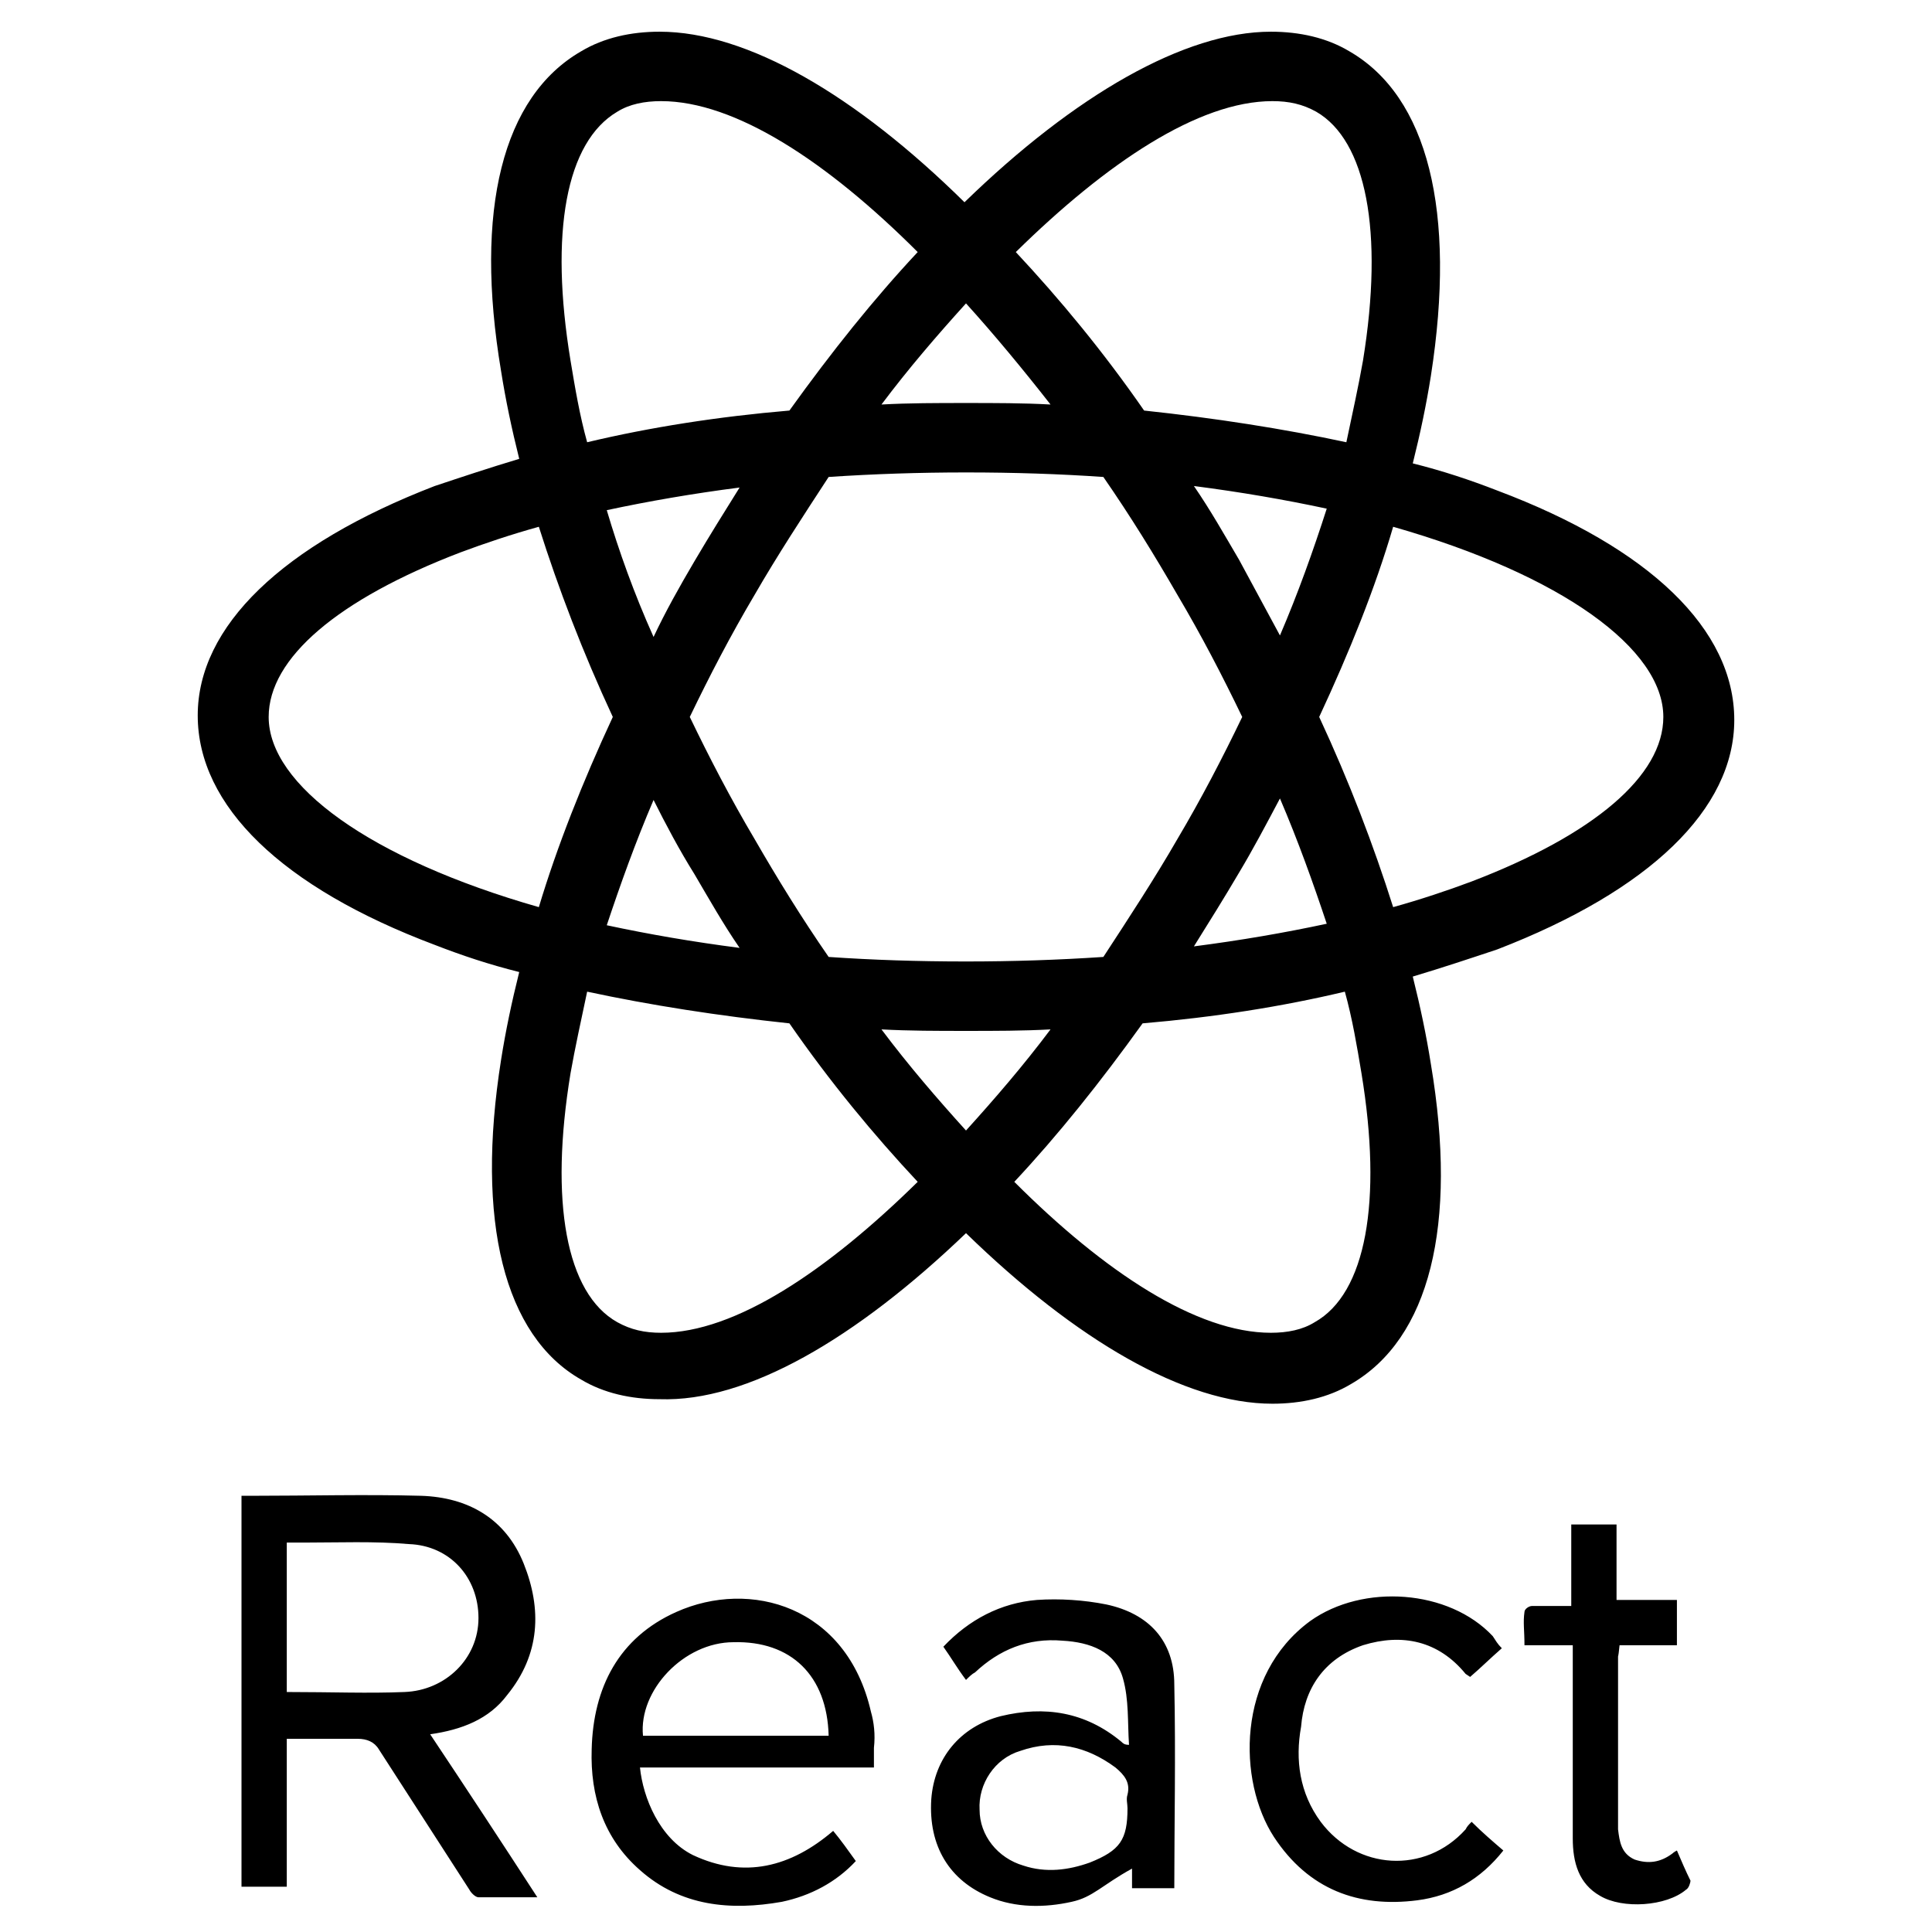
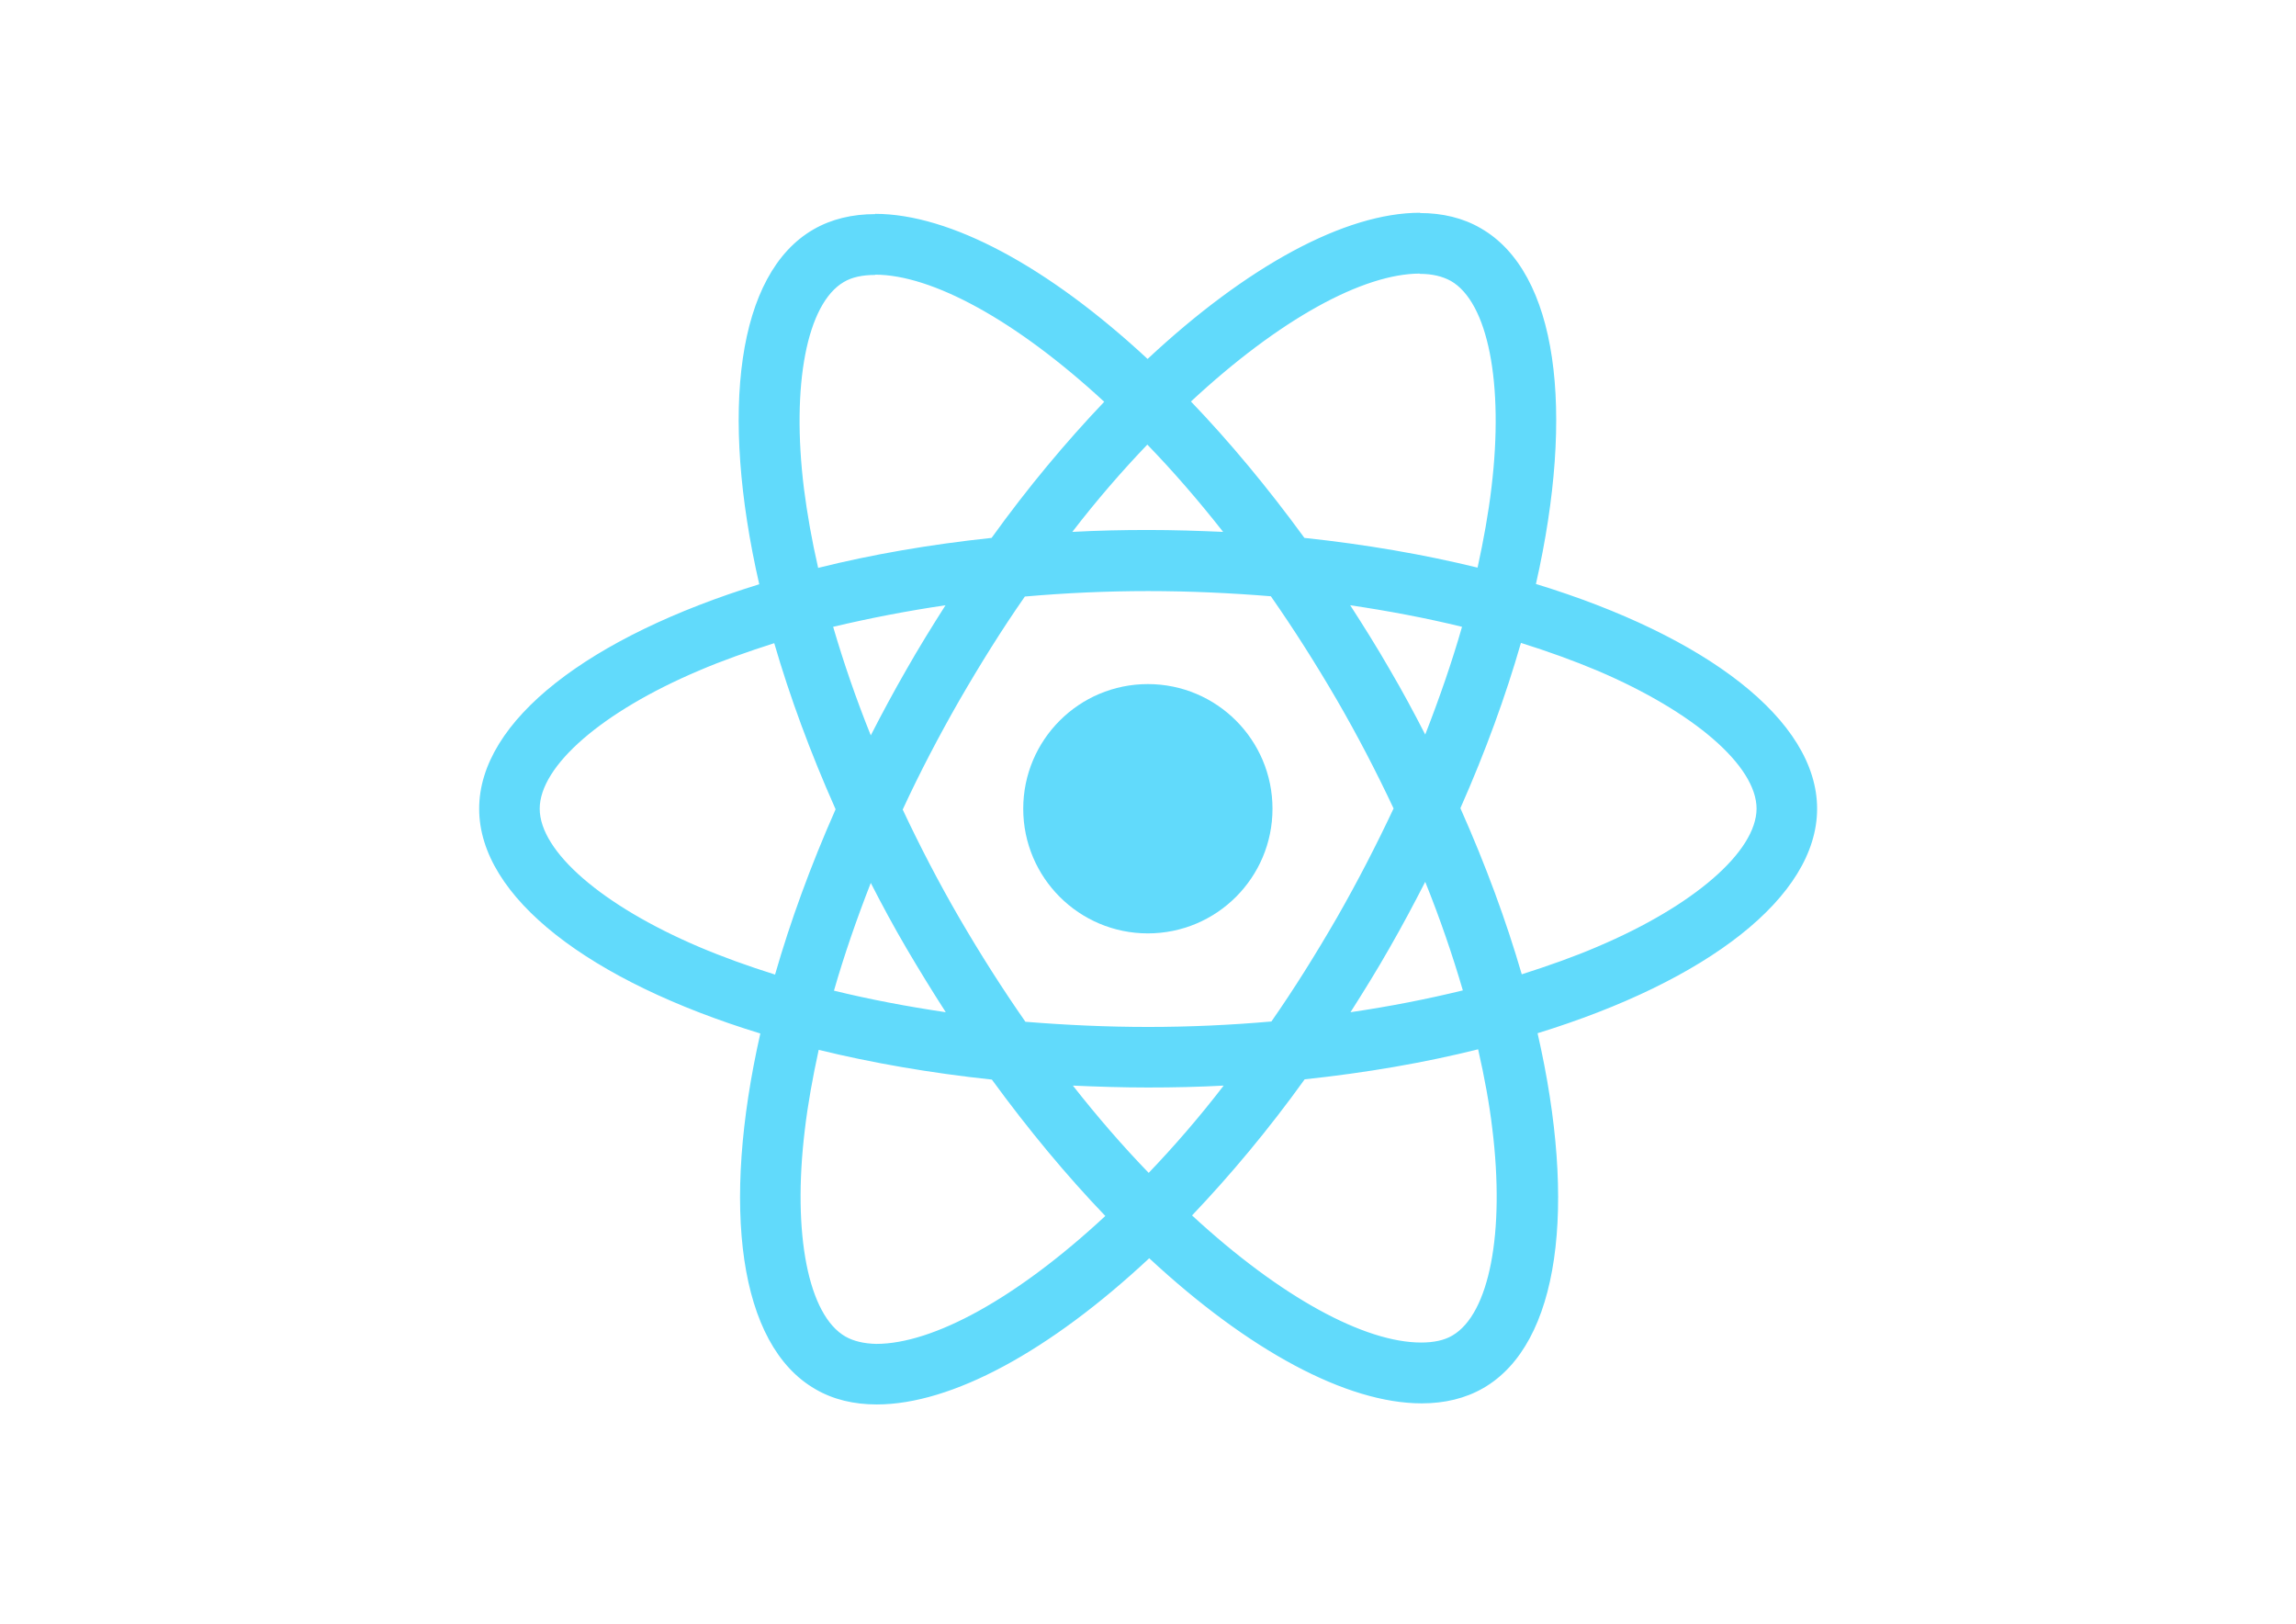
- <svg xmlns="http://www.w3.org/2000/svg" viewBox="0 0 128 128">
-   <path d="M64 81.7c7.3 7.1 14.5 11.3 20.3 11.3 1.9 0 3.7-.4 5.2-1.3 5.2-3 7.1-10.5 5.3-21.2-.3-1.9-.7-3.8-1.2-5.8 2-.6 3.8-1.2 5.6-1.8 10.1-3.9 15.7-9.3 15.7-15.2 0-6-5.6-11.4-15.7-15.2-1.8-.7-3.6-1.3-5.6-1.8.5-2 .9-3.9 1.2-5.8 1.7-10.9-.2-18.5-5.4-21.5-1.5-.9-3.3-1.3-5.2-1.3-5.7 0-13 4.2-20.3 11.3-7.2-7.1-14.4-11.3-20.2-11.3-1.9 0-3.7.4-5.2 1.3-5.2 3-7.1 10.5-5.3 21.2.3 1.9.7 3.8 1.2 5.8-2 .6-3.8 1.2-5.6 1.8-10.1 3.9-15.7 9.3-15.7 15.2 0 6 5.6 11.4 15.7 15.2 1.8.7 3.6 1.3 5.6 1.8-.5 2-.9 3.9-1.2 5.8-1.7 10.7.2 18.3 5.3 21.2 1.5.9 3.3 1.3 5.2 1.3 5.8.2 13-4 20.3-11zm-5.6-13.5c1.8.1 3.7.1 5.6.1 1.9 0 3.8 0 5.6-.1-1.8 2.4-3.7 4.6-5.6 6.7-1.9-2.1-3.8-4.3-5.6-6.7zm-12.4-10.3c1 1.7 1.9 3.3 3 4.9-3.1-.4-6-.9-8.8-1.5.9-2.7 1.9-5.5 3.1-8.3.8 1.6 1.7 3.3 2.7 4.9zm-5.8-24.1c2.8-.6 5.7-1.1 8.8-1.5-1 1.6-2 3.2-3 4.9-1 1.7-1.9 3.3-2.7 5-1.3-2.9-2.3-5.7-3.1-8.4zm5.5 13.7c1.3-2.7 2.7-5.4 4.3-8.1 1.5-2.6 3.2-5.2 4.9-7.8 3-.2 6-.3 9.1-.3 3.2 0 6.2.1 9.1.3 1.8 2.6 3.4 5.2 4.9 7.8 1.6 2.7 3 5.4 4.3 8.1-1.3 2.7-2.7 5.4-4.3 8.1-1.5 2.6-3.2 5.2-4.9 7.8-3 .2-6 .3-9.1.3-3.2 0-6.2-.1-9.1-.3-1.8-2.6-3.4-5.2-4.9-7.8-1.6-2.7-3-5.4-4.3-8.1zm39.1-5.4l-2.7-5c-1-1.7-1.9-3.3-3-4.9 3.1.4 6 .9 8.8 1.5-.9 2.8-1.9 5.6-3.1 8.4zm0 10.8c1.2 2.8 2.2 5.6 3.1 8.3-2.8.6-5.7 1.1-8.8 1.5 1-1.6 2-3.2 3-4.9.9-1.5 1.8-3.2 2.7-4.9zm2.3 34.7c-.8.5-1.8.7-2.9.7-4.9 0-11-4-17-10 2.9-3.1 5.7-6.6 8.5-10.5 4.7-.4 9.2-1.1 13.4-2.1.5 1.8.8 3.6 1.1 5.4 1.4 8.5.3 14.6-3.1 16.5zm5.2-52.7c11.2 3.2 17.9 8.1 17.9 12.6 0 3.9-4.6 7.8-12.7 10.9-1.6.6-3.4 1.2-5.2 1.7-1.3-4.1-2.9-8.3-4.9-12.6 2-4.3 3.7-8.5 4.9-12.6zm-8-28.2c1.1 0 2 .2 2.9.7 3.3 1.9 4.5 7.9 3.1 16.5-.3 1.7-.7 3.5-1.1 5.4-4.2-.9-8.7-1.6-13.4-2.1-2.7-3.9-5.6-7.4-8.5-10.5 6-5.9 12.1-10 17-10zm-14.7 20.1c-1.8-.1-3.7-.1-5.6-.1s-3.8 0-5.6.1c1.8-2.4 3.7-4.6 5.6-6.7 1.9 2.1 3.8 4.4 5.6 6.7zm-28.7-19.4c.8-.5 1.8-.7 2.9-.7 4.9 0 11 4 17 10-2.9 3.1-5.7 6.6-8.5 10.5-4.7.4-9.2 1.1-13.4 2.1-.5-1.8-.8-3.6-1.1-5.4-1.4-8.5-.3-14.5 3.1-16.5zm-5.2 52.7c-11.2-3.2-17.9-8.1-17.9-12.6 0-3.9 4.6-7.8 12.7-10.9 1.6-.6 3.4-1.2 5.2-1.7 1.3 4.1 2.9 8.3 4.9 12.6-2 4.3-3.7 8.6-4.9 12.6zm2.1 11c.3-1.7.7-3.5 1.1-5.4 4.2.9 8.7 1.6 13.4 2.1 2.7 3.9 5.6 7.4 8.5 10.5-6 5.9-12.1 10-17 10-1.1 0-2-.2-2.9-.7-3.4-1.9-4.5-8-3.1-16.5zM33.6 112.3c2.2-2.7 2.3-5.7 1.1-8.7-1.2-3-3.7-4.4-6.8-4.5-3.7-.1-7.5 0-11.2 0h-.7v25.9h3v-9.8h4.7c.6 0 1.1.2 1.4.7l6 9.3c.1.2.4.5.6.5h3.9c-2.4-3.7-4.7-7.2-7.1-10.8 2.1-.3 3.9-1 5.1-2.6zm-14.6-.2v-9.9h1.1c2.3 0 4.7-.1 7 .1 2.7.1 4.6 2.2 4.6 4.9s-2.2 4.8-4.9 4.9c-2.4.1-4.8 0-7.8 0zM57.7 113.4c-1.6-7-8-8.8-12.9-6.6-3.8 1.7-5.5 5-5.6 9.1-.1 3.1.8 5.9 3.2 8 2.7 2.4 6 2.7 9.4 2.1 1.9-.4 3.6-1.3 4.9-2.7-.5-.7-1-1.4-1.5-2-2.8 2.4-5.9 3.2-9.3 1.6-2.2-1.1-3.3-3.8-3.5-5.8h15.5v-1.3c.1-.9 0-1.7-.2-2.4zm-15.1 1.6c-.3-3 2.7-6.2 6-6.2 3.8-.1 6.2 2.2 6.3 6.2h-12.3zM73.3 106.3c-1.5-.3-3.1-.4-4.6-.3-2.4.2-4.5 1.3-6.2 3.1.5.7.9 1.4 1.5 2.2.2-.2.4-.4.6-.5 1.6-1.5 3.5-2.3 5.8-2.1 1.8.1 3.5.7 4 2.5.4 1.4.3 2.9.4 4.4-.3 0-.4-.1-.5-.2-2.4-2-5.1-2.4-8-1.7-2.7.7-4.4 2.8-4.6 5.5-.2 3.1 1.2 5.4 3.9 6.5 1.7.7 3.6.7 5.4.3 1.4-.3 2-1.1 4-2.2v1.3h2.8c0-4 .1-8.9 0-13.5 0-2.9-1.7-4.7-4.5-5.3zm1.4 12.6c-.1.3 0 .6 0 .9 0 2.1-.5 2.8-2.5 3.6-1.4.5-2.9.7-4.4.2-1.7-.5-2.9-2-2.9-3.7-.1-1.7 1-3.4 2.7-3.9 2.3-.8 4.4-.3 6.3 1.1.6.5 1 1 .8 1.8zM90.3 109c2.6-.8 5-.3 6.8 1.9l.3.2c.7-.6 1.3-1.2 2.1-1.9-.3-.3-.4-.5-.6-.8-2.9-3.1-8.6-3.5-12.1-1-4.9 3.6-4.8 10.6-2.4 14.3 2.3 3.5 5.6 4.7 9.5 4.2 2.3-.3 4.2-1.4 5.7-3.3-.7-.6-1.4-1.2-2.1-1.9-.2.2-.3.3-.4.5-2.7 3-7.2 2.7-9.6-.5-1.4-1.9-1.7-4.1-1.3-6.3.2-2.5 1.5-4.5 4.1-5.4zM111.1 122.6c-.2.1-.3.2-.3.2-.8.6-1.6.7-2.5.4-.9-.4-1-1.2-1.1-2v-11.4c0-.2 0 .2.1-.8h3.8v-3h-4v-5h-3v5.4h-2.6c-.2 0-.5.2-.5.4-.1.7 0 1.2 0 2.2h3.2v12.8c0 1.6.4 3 1.8 3.8 1.5.9 4.4.7 5.7-.4.2-.1.3-.5.3-.6-.3-.6-.6-1.3-.9-2z" />
+ <svg xmlns="http://www.w3.org/2000/svg" viewBox="0 0 841.9 595.3">
+   <g fill="#61DAFB">
+     <path d="M666.3 296.5c0-32.5-40.7-63.3-103.1-82.4 14.4-63.6 8-114.2-20.2-130.4-6.5-3.8-14.1-5.6-22.4-5.6v22.3c4.6 0 8.3.9 11.4 2.6 13.6 7.8 19.5 37.5 14.9 75.7-1.1 9.4-2.9 19.3-5.1 29.4-19.6-4.8-41-8.5-63.5-10.9-13.5-18.5-27.5-35.3-41.6-50 32.6-30.3 63.2-46.9 84-46.9V78c-27.5 0-63.5 19.6-99.9 53.6-36.4-33.8-72.4-53.2-99.9-53.2v22.3c20.7 0 51.4 16.5 84 46.6-14 14.7-28 31.4-41.3 49.9-22.6 2.4-44 6.1-63.6 11-2.3-10-4-19.7-5.2-29-4.7-38.2 1.1-67.9 14.6-75.8 3-1.8 6.9-2.6 11.5-2.6V78.5c-8.4 0-16 1.8-22.6 5.6-28.1 16.2-34.4 66.7-19.9 130.1-62.2 19.2-102.7 49.9-102.7 82.3 0 32.5 40.7 63.3 103.1 82.4-14.4 63.6-8 114.2 20.2 130.4 6.5 3.8 14.1 5.6 22.5 5.6 27.5 0 63.5-19.6 99.9-53.6 36.4 33.8 72.4 53.2 99.9 53.2 8.4 0 16-1.8 22.6-5.6 28.1-16.2 34.4-66.7 19.9-130.1 62-19.1 102.5-49.9 102.5-82.3zm-130.2-66.7c-3.7 12.9-8.3 26.2-13.5 39.5-4.1-8-8.4-16-13.1-24-4.6-8-9.5-15.8-14.4-23.4 14.2 2.1 27.9 4.7 41 7.9zm-45.8 106.5c-7.8 13.5-15.8 26.3-24.1 38.2-14.9 1.3-30 2-45.2 2-15.1 0-30.2-.7-45-1.9-8.3-11.9-16.4-24.6-24.2-38-7.6-13.1-14.5-26.4-20.8-39.8 6.2-13.4 13.2-26.8 20.7-39.9 7.8-13.5 15.8-26.3 24.1-38.2 14.9-1.3 30-2 45.2-2 15.1 0 30.2.7 45 1.9 8.3 11.9 16.4 24.6 24.2 38 7.6 13.1 14.5 26.4 20.8 39.8-6.3 13.4-13.2 26.8-20.7 39.9zm32.3-13c5.4 13.4 10 26.8 13.8 39.8-13.1 3.2-26.9 5.9-41.2 8 4.9-7.7 9.8-15.6 14.4-23.7 4.6-8 8.9-16.1 13-24.1zM421.2 430c-9.3-9.6-18.6-20.3-27.8-32 9 .4 18.2.7 27.5.7 9.4 0 18.7-.2 27.8-.7-9 11.7-18.3 22.4-27.5 32zm-74.4-58.9c-14.2-2.1-27.9-4.7-41-7.9 3.7-12.9 8.3-26.2 13.5-39.5 4.1 8 8.4 16 13.1 24 4.7 8 9.5 15.8 14.4 23.4zM420.7 163c9.3 9.6 18.6 20.3 27.8 32-9-.4-18.2-.7-27.5-.7-9.4 0-18.7.2-27.8.7 9-11.7 18.3-22.4 27.5-32zm-74 58.9c-4.9 7.7-9.8 15.6-14.4 23.7-4.6 8-8.9 16-13 24-5.4-13.4-10-26.8-13.8-39.8 13.1-3.1 26.9-5.8 41.2-7.9zm-90.5 125.2c-35.4-15.1-58.3-34.9-58.3-50.6 0-15.7 22.9-35.6 58.3-50.6 8.6-3.7 18-7 27.7-10.1 5.7 19.6 13.2 40 22.5 60.9-9.2 20.8-16.6 41.1-22.2 60.6-9.9-3.1-19.3-6.5-28-10.2zM310 490c-13.6-7.8-19.5-37.5-14.9-75.7 1.1-9.4 2.9-19.3 5.1-29.4 19.6 4.8 41 8.5 63.5 10.9 13.5 18.5 27.5 35.3 41.6 50-32.6 30.3-63.2 46.9-84 46.9-4.5-.1-8.3-1-11.3-2.7zm237.2-76.2c4.7 38.2-1.1 67.9-14.6 75.8-3 1.8-6.9 2.6-11.5 2.6-20.7 0-51.4-16.5-84-46.6 14-14.7 28-31.4 41.3-49.9 22.6-2.4 44-6.1 63.6-11 2.3 10.1 4.1 19.8 5.2 29.1zm38.5-66.7c-8.6 3.7-18 7-27.7 10.1-5.7-19.6-13.2-40-22.5-60.9 9.2-20.8 16.6-41.1 22.2-60.6 9.9 3.1 19.3 6.5 28.1 10.2 35.4 15.1 58.3 34.9 58.3 50.6-.1 15.7-23 35.6-58.4 50.6zM320.8 78.4z" />
+     <circle cx="420.9" cy="296.5" r="45.7" />
+     <path d="M520.5 78.1z" />
+   </g>
</svg>
